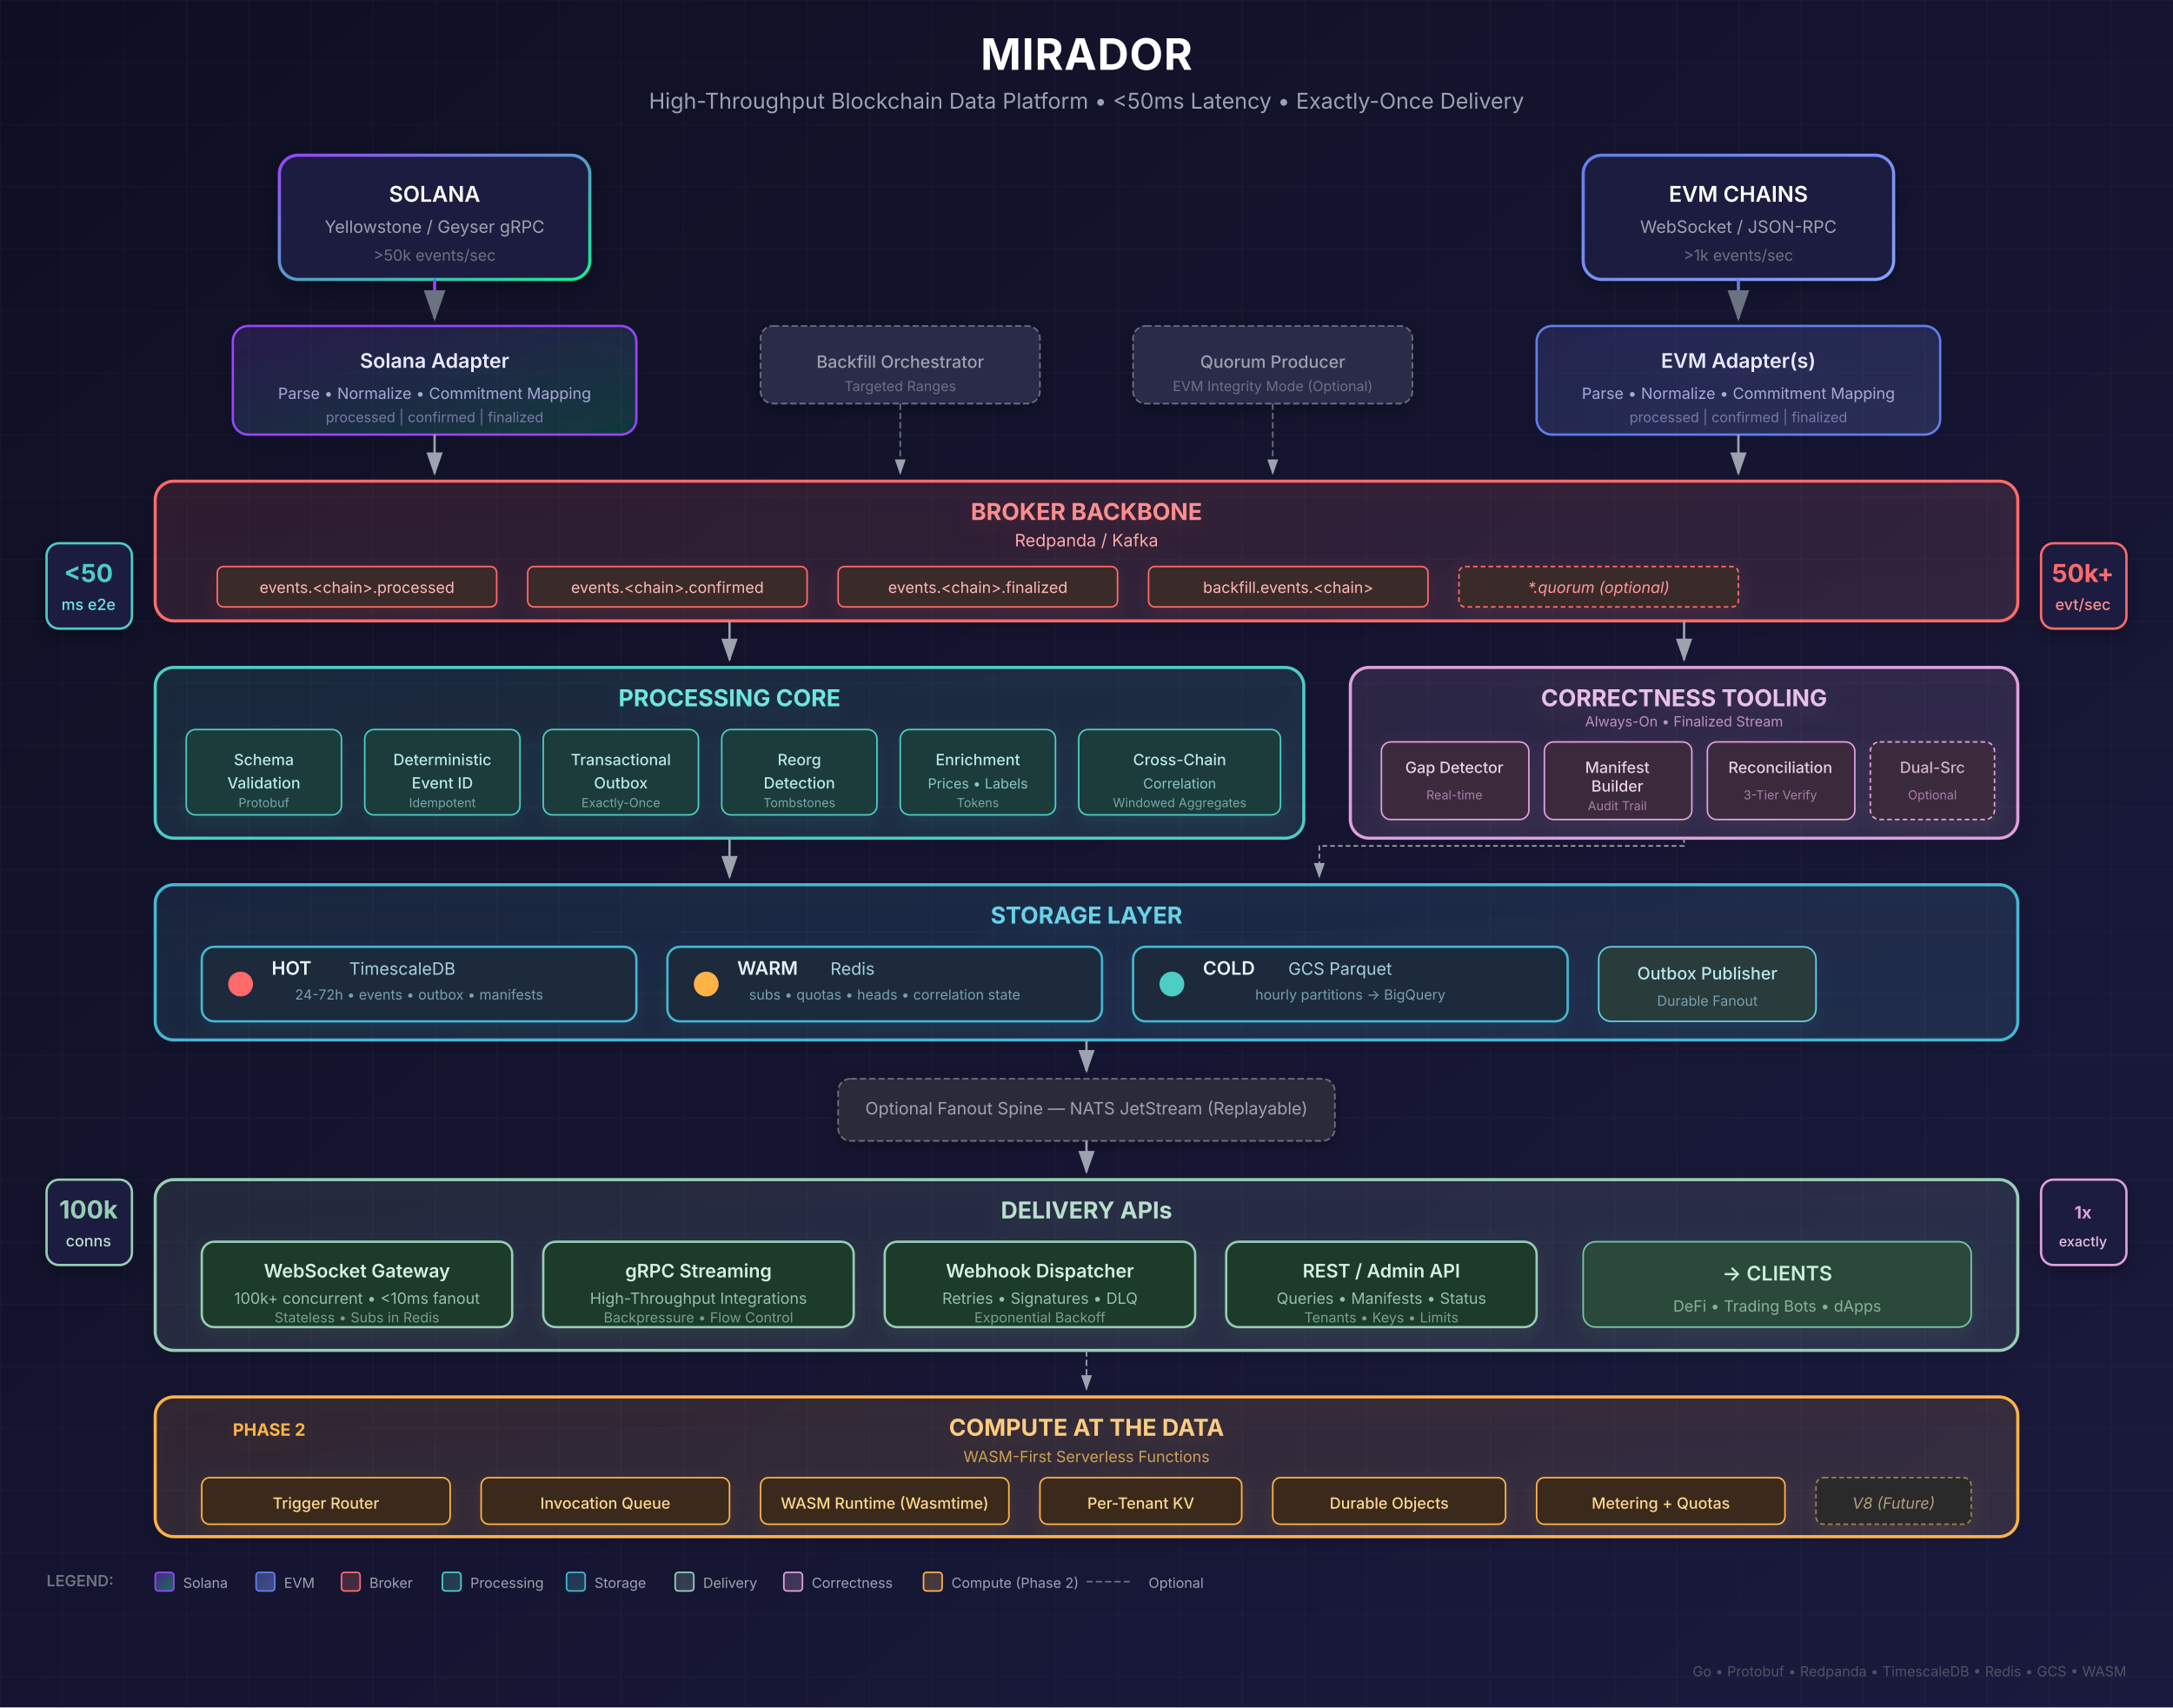
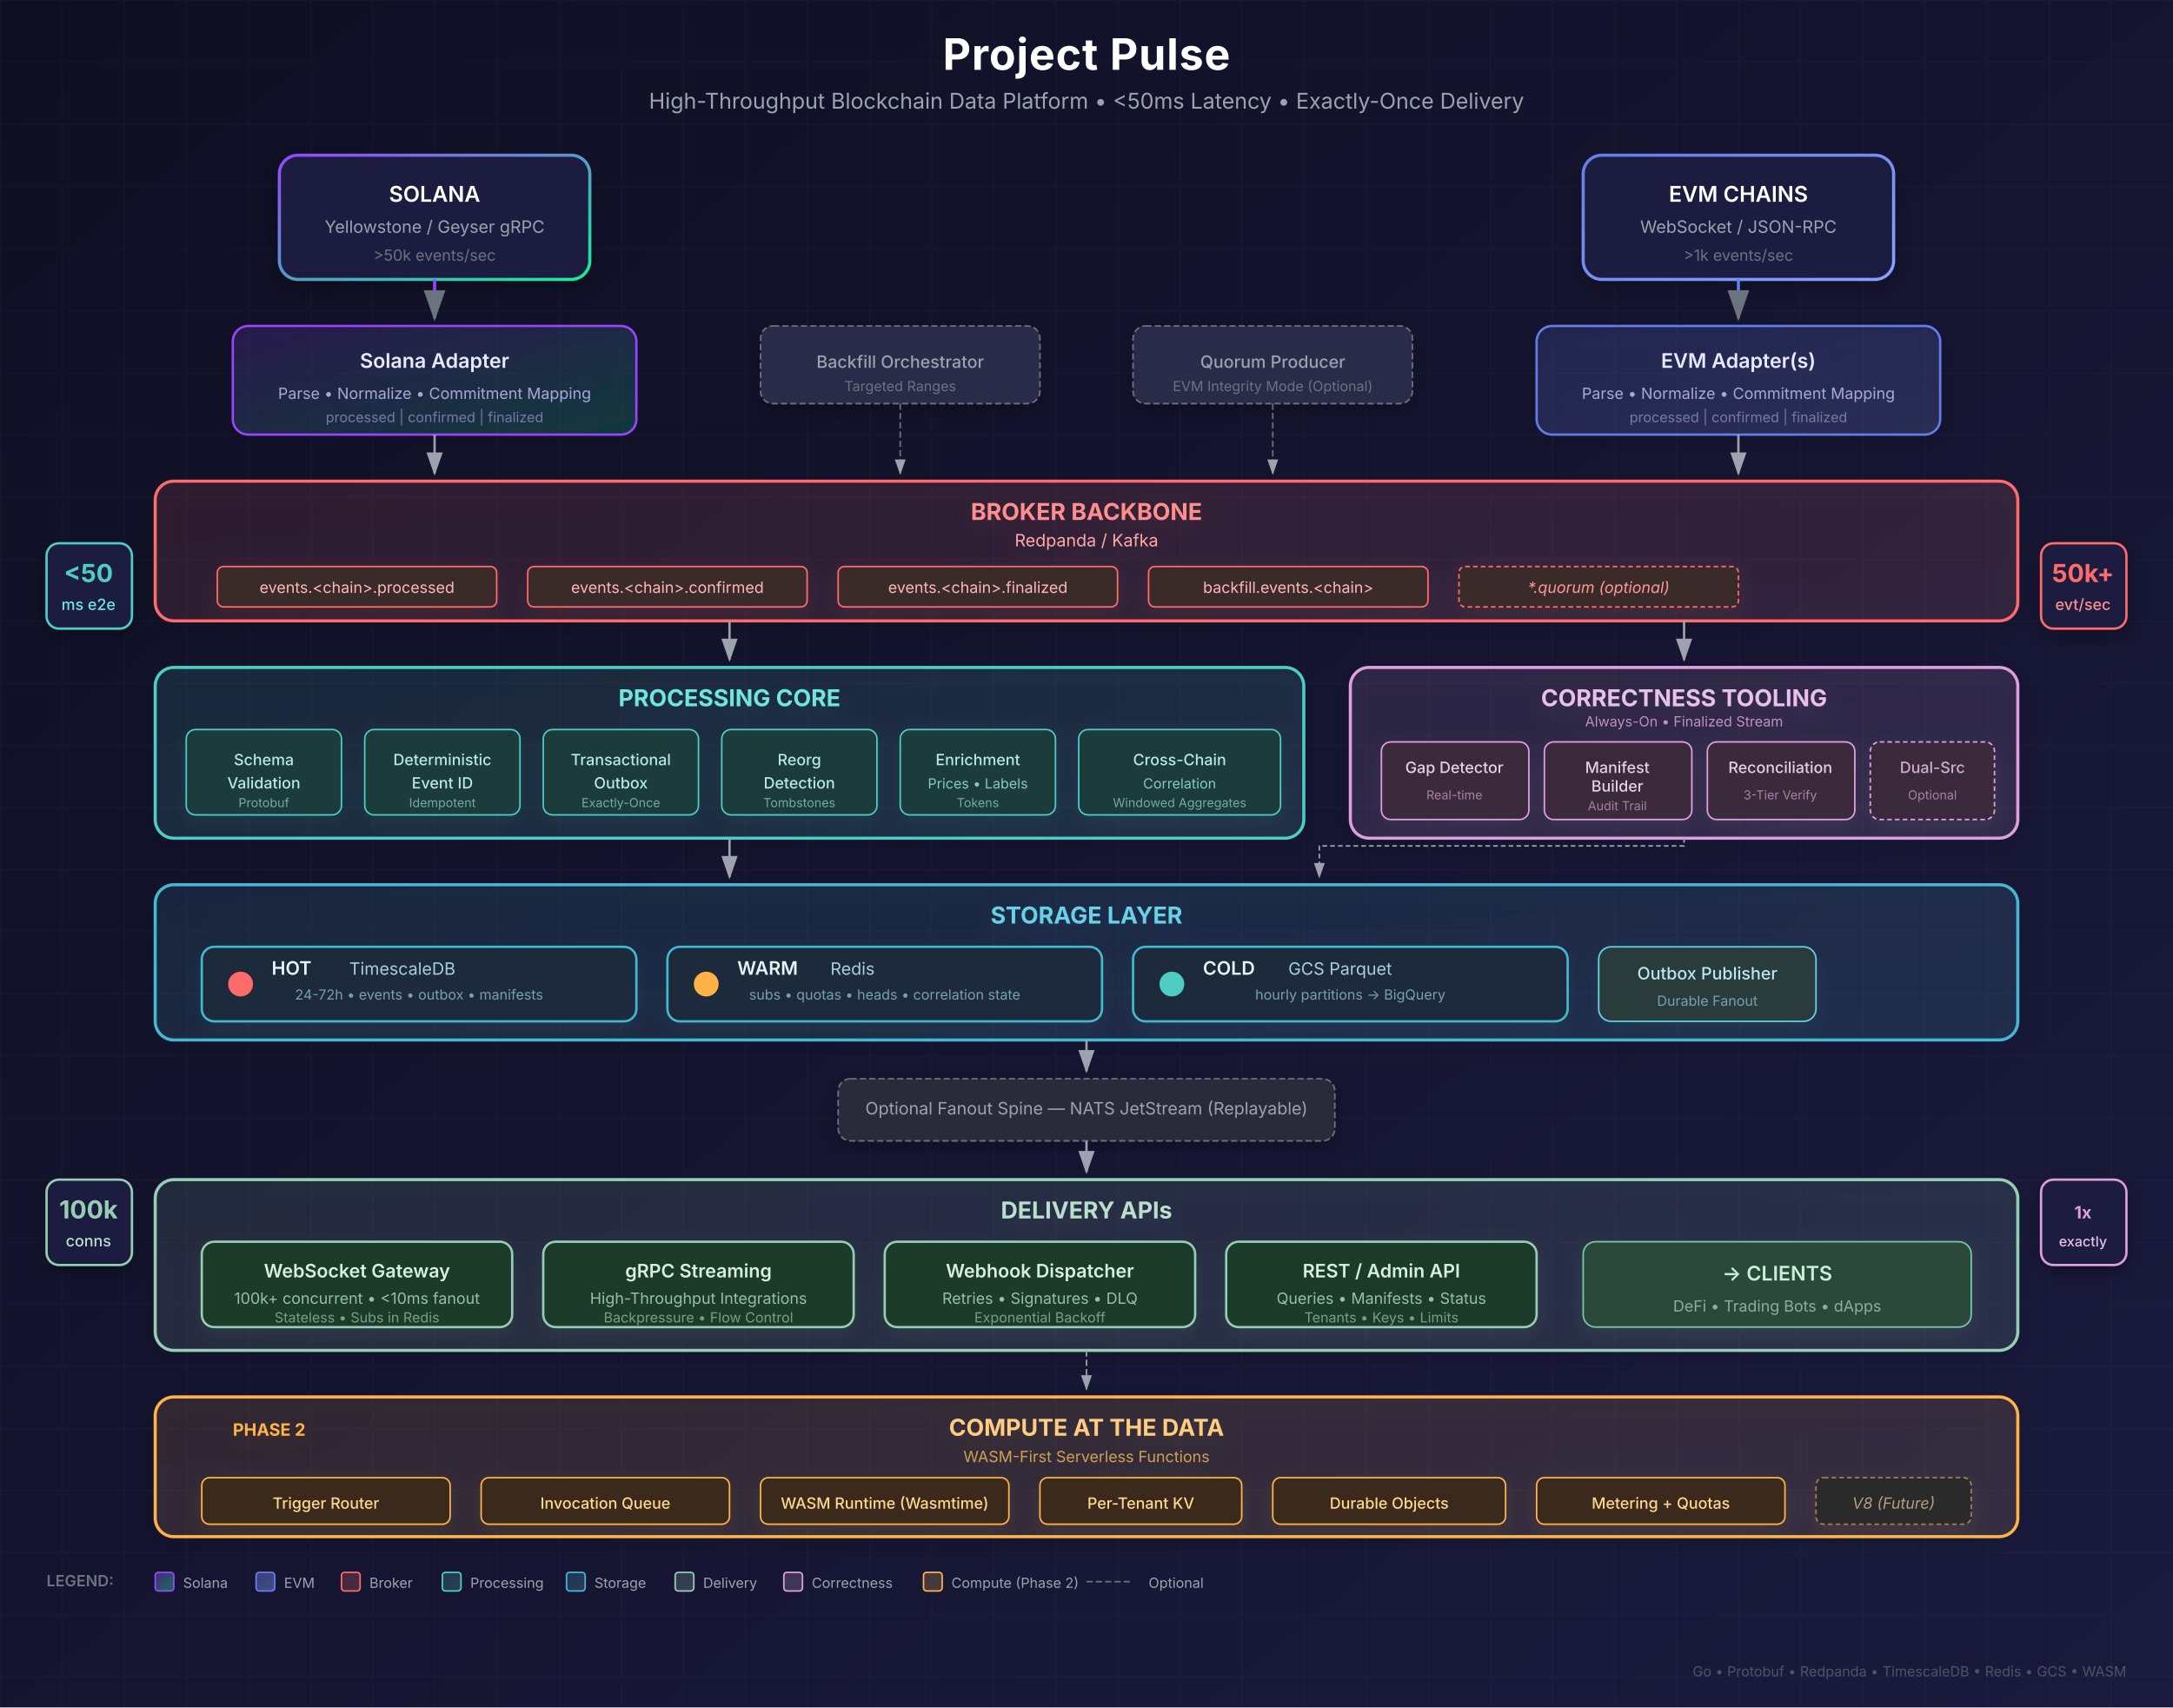
<svg xmlns="http://www.w3.org/2000/svg" viewBox="0 0 1400 1100" font-family="Inter, -apple-system, BlinkMacSystemFont, 'Segoe UI', Roboto, sans-serif">
  <defs>
    <linearGradient id="bgGradient" x1="0%" y1="0%" x2="100%" y2="100%">
      <stop offset="0%" style="stop-color:#0f0f23" />
      <stop offset="100%" style="stop-color:#1a1a3e" />
    </linearGradient>
    <linearGradient id="solanaGrad" x1="0%" y1="0%" x2="100%" y2="100%">
      <stop offset="0%" style="stop-color:#9945FF" />
      <stop offset="100%" style="stop-color:#14F195" />
    </linearGradient>
    <linearGradient id="evmGrad" x1="0%" y1="0%" x2="100%" y2="100%">
      <stop offset="0%" style="stop-color:#627EEA" />
      <stop offset="100%" style="stop-color:#8B9FFF" />
    </linearGradient>
    <linearGradient id="brokerGrad" x1="0%" y1="0%" x2="100%" y2="100%">
      <stop offset="0%" style="stop-color:#FF6B6B" />
      <stop offset="100%" style="stop-color:#FF8E8E" />
    </linearGradient>
    <linearGradient id="processingGrad" x1="0%" y1="0%" x2="100%" y2="100%">
      <stop offset="0%" style="stop-color:#4ECDC4" />
      <stop offset="100%" style="stop-color:#6EE7DE" />
    </linearGradient>
    <linearGradient id="storageGrad" x1="0%" y1="0%" x2="100%" y2="100%">
      <stop offset="0%" style="stop-color:#45B7D1" />
      <stop offset="100%" style="stop-color:#67D1E8" />
    </linearGradient>
    <linearGradient id="deliveryGrad" x1="0%" y1="0%" x2="100%" y2="100%">
      <stop offset="0%" style="stop-color:#96CEB4" />
      <stop offset="100%" style="stop-color:#B8E0CC" />
    </linearGradient>
    <linearGradient id="correctnessGrad" x1="0%" y1="0%" x2="100%" y2="100%">
      <stop offset="0%" style="stop-color:#DDA0DD" />
      <stop offset="100%" style="stop-color:#E8C0E8" />
    </linearGradient>
    <linearGradient id="computeGrad" x1="0%" y1="0%" x2="100%" y2="100%">
      <stop offset="0%" style="stop-color:#FFB347" />
      <stop offset="100%" style="stop-color:#FFCC80" />
    </linearGradient>
    <filter id="shadow" x="-20%" y="-20%" width="140%" height="140%">
      <feDropShadow dx="0" dy="4" stdDeviation="6" flood-color="#000" flood-opacity="0.3" />
    </filter>
    <filter id="glow" x="-50%" y="-50%" width="200%" height="200%">
      <feGaussianBlur stdDeviation="3" result="coloredBlur" />
      <feMerge>
        <feMergeNode in="coloredBlur" />
        <feMergeNode in="SourceGraphic" />
      </feMerge>
    </filter>
    <marker id="arrowhead" markerWidth="10" markerHeight="7" refX="9" refY="3.5" orient="auto">
      <polygon points="0 0, 10 3.5, 0 7" fill="#6B7280" />
    </marker>
    <marker id="arrowheadWhite" markerWidth="10" markerHeight="7" refX="9" refY="3.5" orient="auto">
      <polygon points="0 0, 10 3.5, 0 7" fill="#9CA3AF" />
    </marker>
  </defs>
  <rect width="1400" height="1100" fill="url(#bgGradient)" />
  <pattern id="grid" width="40" height="40" patternUnits="userSpaceOnUse">
    <path d="M 40 0 L 0 0 0 40" fill="none" stroke="#ffffff" stroke-opacity="0.03" stroke-width="1" />
  </pattern>
  <rect width="1400" height="1100" fill="url(#grid)" />
-   <text x="700" y="45" text-anchor="middle" fill="#ffffff" font-size="28" font-weight="700" letter-spacing="0.5">MIRADOR</text>
+   <text x="700" y="45" text-anchor="middle" fill="#ffffff" font-size="28" font-weight="700" letter-spacing="0.5">Project Pulse</text>
  <text x="700" y="70" text-anchor="middle" fill="#9CA3AF" font-size="14" font-weight="400">High-Throughput Blockchain Data Platform • &lt;50ms Latency • Exactly-Once Delivery</text>
  <g filter="url(#shadow)">
    <rect x="180" y="100" width="200" height="80" rx="12" fill="#1E1E3F" stroke="url(#solanaGrad)" stroke-width="2" />
    <text x="280" y="130" text-anchor="middle" fill="#ffffff" font-size="14" font-weight="600">SOLANA</text>
    <text x="280" y="150" text-anchor="middle" fill="#9CA3AF" font-size="11">Yellowstone / Geyser gRPC</text>
    <text x="280" y="168" text-anchor="middle" fill="#6B7280" font-size="10">&gt;50k events/sec</text>
  </g>
  <g filter="url(#shadow)">
    <rect x="1020" y="100" width="200" height="80" rx="12" fill="#1E1E3F" stroke="url(#evmGrad)" stroke-width="2" />
    <text x="1120" y="130" text-anchor="middle" fill="#ffffff" font-size="14" font-weight="600">EVM CHAINS</text>
    <text x="1120" y="150" text-anchor="middle" fill="#9CA3AF" font-size="11">WebSocket / JSON-RPC</text>
    <text x="1120" y="168" text-anchor="middle" fill="#6B7280" font-size="10">&gt;1k events/sec</text>
  </g>
  <g filter="url(#shadow)">
    <rect x="150" y="210" width="260" height="70" rx="10" fill="url(#solanaGrad)" fill-opacity="0.15" stroke="#9945FF" stroke-width="1.5" />
    <text x="280" y="237" text-anchor="middle" fill="#E8E8FF" font-size="13" font-weight="600">Solana Adapter</text>
    <text x="280" y="257" text-anchor="middle" fill="#A8A8D8" font-size="10">Parse • Normalize • Commitment Mapping</text>
    <text x="280" y="272" text-anchor="middle" fill="#7878A8" font-size="9">processed | confirmed | finalized</text>
  </g>
  <g filter="url(#shadow)">
    <rect x="990" y="210" width="260" height="70" rx="10" fill="url(#evmGrad)" fill-opacity="0.15" stroke="#627EEA" stroke-width="1.5" />
    <text x="1120" y="237" text-anchor="middle" fill="#E8E8FF" font-size="13" font-weight="600">EVM Adapter(s)</text>
    <text x="1120" y="257" text-anchor="middle" fill="#A8A8D8" font-size="10">Parse • Normalize • Commitment Mapping</text>
    <text x="1120" y="272" text-anchor="middle" fill="#7878A8" font-size="9">processed | confirmed | finalized</text>
  </g>
  <g filter="url(#shadow)">
    <rect x="490" y="210" width="180" height="50" rx="8" fill="#2A2A4A" stroke="#6B7280" stroke-width="1" stroke-dasharray="4,2" />
    <text x="580" y="237" text-anchor="middle" fill="#9CA3AF" font-size="11" font-weight="500">Backfill Orchestrator</text>
    <text x="580" y="252" text-anchor="middle" fill="#6B7280" font-size="9">Targeted Ranges</text>
  </g>
  <g filter="url(#shadow)">
    <rect x="730" y="210" width="180" height="50" rx="8" fill="#2A2A4A" stroke="#6B7280" stroke-width="1" stroke-dasharray="4,2" />
    <text x="820" y="237" text-anchor="middle" fill="#9CA3AF" font-size="11" font-weight="500">Quorum Producer</text>
    <text x="820" y="252" text-anchor="middle" fill="#6B7280" font-size="9">EVM Integrity Mode (Optional)</text>
  </g>
  <g filter="url(#shadow)">
    <rect x="100" y="310" width="1200" height="90" rx="12" fill="url(#brokerGrad)" fill-opacity="0.1" stroke="#FF6B6B" stroke-width="2" />
    <text x="700" y="335" text-anchor="middle" fill="#FF8E8E" font-size="15" font-weight="700">BROKER BACKBONE</text>
    <text x="700" y="352" text-anchor="middle" fill="#FFA8A8" font-size="11">Redpanda / Kafka</text>
    <g>
      <rect x="140" y="365" width="180" height="26" rx="4" fill="#3A2A2A" stroke="#FF6B6B" stroke-width="1" />
      <text x="230" y="382" text-anchor="middle" fill="#FFB8B8" font-size="10">events.&lt;chain&gt;.processed</text>
    </g>
    <g>
      <rect x="340" y="365" width="180" height="26" rx="4" fill="#3A2A2A" stroke="#FF6B6B" stroke-width="1" />
      <text x="430" y="382" text-anchor="middle" fill="#FFB8B8" font-size="10">events.&lt;chain&gt;.confirmed</text>
    </g>
    <g>
      <rect x="540" y="365" width="180" height="26" rx="4" fill="#3A2A2A" stroke="#FF6B6B" stroke-width="1" />
      <text x="630" y="382" text-anchor="middle" fill="#FFB8B8" font-size="10">events.&lt;chain&gt;.finalized</text>
    </g>
    <g>
      <rect x="740" y="365" width="180" height="26" rx="4" fill="#3A2A2A" stroke="#FF6B6B" stroke-width="1" />
      <text x="830" y="382" text-anchor="middle" fill="#FFB8B8" font-size="10">backfill.events.&lt;chain&gt;</text>
    </g>
    <g>
      <rect x="940" y="365" width="180" height="26" rx="4" fill="#3A2A2A" stroke="#FF6B6B" stroke-width="1" stroke-dasharray="3,2" />
      <text x="1030" y="382" text-anchor="middle" fill="#FF9898" font-size="10" font-style="italic">*.quorum (optional)</text>
    </g>
  </g>
  <g filter="url(#shadow)">
    <rect x="100" y="430" width="740" height="110" rx="12" fill="url(#processingGrad)" fill-opacity="0.1" stroke="#4ECDC4" stroke-width="2" />
    <text x="470" y="455" text-anchor="middle" fill="#6EE7DE" font-size="15" font-weight="700">PROCESSING CORE</text>
    <g>
      <rect x="120" y="470" width="100" height="55" rx="6" fill="#1A3A3A" stroke="#4ECDC4" stroke-width="1" />
      <text x="170" y="493" text-anchor="middle" fill="#B8E8E8" font-size="10" font-weight="500">Schema</text>
      <text x="170" y="508" text-anchor="middle" fill="#B8E8E8" font-size="10" font-weight="500">Validation</text>
      <text x="170" y="520" text-anchor="middle" fill="#78A8A8" font-size="8">Protobuf</text>
    </g>
    <g>
      <rect x="235" y="470" width="100" height="55" rx="6" fill="#1A3A3A" stroke="#4ECDC4" stroke-width="1" />
      <text x="285" y="493" text-anchor="middle" fill="#B8E8E8" font-size="10" font-weight="500">Deterministic</text>
      <text x="285" y="508" text-anchor="middle" fill="#B8E8E8" font-size="10" font-weight="500">Event ID</text>
      <text x="285" y="520" text-anchor="middle" fill="#78A8A8" font-size="8">Idempotent</text>
    </g>
    <g>
      <rect x="350" y="470" width="100" height="55" rx="6" fill="#1A3A3A" stroke="#4ECDC4" stroke-width="1" />
      <text x="400" y="493" text-anchor="middle" fill="#B8E8E8" font-size="10" font-weight="500">Transactional</text>
      <text x="400" y="508" text-anchor="middle" fill="#B8E8E8" font-size="10" font-weight="500">Outbox</text>
      <text x="400" y="520" text-anchor="middle" fill="#78A8A8" font-size="8">Exactly-Once</text>
    </g>
    <g>
      <rect x="465" y="470" width="100" height="55" rx="6" fill="#1A3A3A" stroke="#4ECDC4" stroke-width="1" />
      <text x="515" y="493" text-anchor="middle" fill="#B8E8E8" font-size="10" font-weight="500">Reorg</text>
      <text x="515" y="508" text-anchor="middle" fill="#B8E8E8" font-size="10" font-weight="500">Detection</text>
      <text x="515" y="520" text-anchor="middle" fill="#78A8A8" font-size="8">Tombstones</text>
    </g>
    <g>
      <rect x="580" y="470" width="100" height="55" rx="6" fill="#1A3A3A" stroke="#4ECDC4" stroke-width="1" />
      <text x="630" y="493" text-anchor="middle" fill="#B8E8E8" font-size="10" font-weight="500">Enrichment</text>
      <text x="630" y="508" text-anchor="middle" fill="#88C8C8" font-size="9">Prices • Labels</text>
      <text x="630" y="520" text-anchor="middle" fill="#78A8A8" font-size="8">Tokens</text>
    </g>
    <g>
      <rect x="695" y="470" width="130" height="55" rx="6" fill="#1A3A3A" stroke="#4ECDC4" stroke-width="1" />
      <text x="760" y="493" text-anchor="middle" fill="#B8E8E8" font-size="10" font-weight="500">Cross-Chain</text>
      <text x="760" y="508" text-anchor="middle" fill="#88C8C8" font-size="9">Correlation</text>
      <text x="760" y="520" text-anchor="middle" fill="#78A8A8" font-size="8">Windowed Aggregates</text>
    </g>
  </g>
  <g filter="url(#shadow)">
    <rect x="870" y="430" width="430" height="110" rx="12" fill="url(#correctnessGrad)" fill-opacity="0.1" stroke="#DDA0DD" stroke-width="2" />
    <text x="1085" y="455" text-anchor="middle" fill="#E8C0E8" font-size="15" font-weight="700">CORRECTNESS TOOLING</text>
    <text x="1085" y="468" text-anchor="middle" fill="#C090C0" font-size="9">Always-On • Finalized Stream</text>
    <g>
      <rect x="890" y="478" width="95" height="50" rx="6" fill="#3A2A3A" stroke="#DDA0DD" stroke-width="1" />
      <text x="937" y="498" text-anchor="middle" fill="#E8D0E8" font-size="10" font-weight="500">Gap Detector</text>
      <text x="937" y="515" text-anchor="middle" fill="#A880A8" font-size="8">Real-time</text>
    </g>
    <g>
      <rect x="995" y="478" width="95" height="50" rx="6" fill="#3A2A3A" stroke="#DDA0DD" stroke-width="1" />
      <text x="1042" y="498" text-anchor="middle" fill="#E8D0E8" font-size="10" font-weight="500">Manifest</text>
      <text x="1042" y="510" text-anchor="middle" fill="#E8D0E8" font-size="10" font-weight="500">Builder</text>
      <text x="1042" y="522" text-anchor="middle" fill="#A880A8" font-size="8">Audit Trail</text>
    </g>
    <g>
      <rect x="1100" y="478" width="95" height="50" rx="6" fill="#3A2A3A" stroke="#DDA0DD" stroke-width="1" />
      <text x="1147" y="498" text-anchor="middle" fill="#E8D0E8" font-size="10" font-weight="500">Reconciliation</text>
      <text x="1147" y="515" text-anchor="middle" fill="#A880A8" font-size="8">3-Tier Verify</text>
    </g>
    <g>
      <rect x="1205" y="478" width="80" height="50" rx="6" fill="#3A2A3A" stroke="#DDA0DD" stroke-width="1" stroke-dasharray="3,2" />
      <text x="1245" y="498" text-anchor="middle" fill="#D0B0D0" font-size="10" font-weight="500">Dual-Src</text>
      <text x="1245" y="515" text-anchor="middle" fill="#A880A8" font-size="8">Optional</text>
    </g>
  </g>
  <g filter="url(#shadow)">
    <rect x="100" y="570" width="1200" height="100" rx="12" fill="url(#storageGrad)" fill-opacity="0.1" stroke="#45B7D1" stroke-width="2" />
    <text x="700" y="595" text-anchor="middle" fill="#67D1E8" font-size="15" font-weight="700">STORAGE LAYER</text>
    <g>
      <rect x="130" y="610" width="280" height="48" rx="8" fill="#1A2A3A" stroke="#45B7D1" stroke-width="1.5" />
      <circle cx="155" cy="634" r="8" fill="#FF6B6B" />
      <text x="175" y="628" fill="#E8F4F8" font-size="12" font-weight="600">HOT</text>
      <text x="225" y="628" fill="#A8D0E0" font-size="11">TimescaleDB</text>
      <text x="270" y="644" text-anchor="middle" fill="#78A0B0" font-size="9">24-72h • events • outbox • manifests</text>
    </g>
    <g>
      <rect x="430" y="610" width="280" height="48" rx="8" fill="#1A2A3A" stroke="#45B7D1" stroke-width="1.5" />
      <circle cx="455" cy="634" r="8" fill="#FFB347" />
      <text x="475" y="628" fill="#E8F4F8" font-size="12" font-weight="600">WARM</text>
      <text x="535" y="628" fill="#A8D0E0" font-size="11">Redis</text>
      <text x="570" y="644" text-anchor="middle" fill="#78A0B0" font-size="9">subs • quotas • heads • correlation state</text>
    </g>
    <g>
      <rect x="730" y="610" width="280" height="48" rx="8" fill="#1A2A3A" stroke="#45B7D1" stroke-width="1.5" />
      <circle cx="755" cy="634" r="8" fill="#4ECDC4" />
      <text x="775" y="628" fill="#E8F4F8" font-size="12" font-weight="600">COLD</text>
      <text x="830" y="628" fill="#A8D0E0" font-size="11">GCS Parquet</text>
      <text x="870" y="644" text-anchor="middle" fill="#78A0B0" font-size="9">hourly partitions → BigQuery</text>
    </g>
    <g>
      <rect x="1030" y="610" width="140" height="48" rx="8" fill="#2A3A3A" stroke="#67D1E8" stroke-width="1" />
      <text x="1100" y="631" text-anchor="middle" fill="#B8E8F0" font-size="11" font-weight="500">Outbox Publisher</text>
      <text x="1100" y="648" text-anchor="middle" fill="#78A0B0" font-size="9">Durable Fanout</text>
    </g>
  </g>
  <g filter="url(#shadow)">
    <rect x="540" y="695" width="320" height="40" rx="8" fill="#2A2A3A" stroke="#6B7280" stroke-width="1" stroke-dasharray="4,2" />
    <text x="700" y="718" text-anchor="middle" fill="#9CA3AF" font-size="11">Optional Fanout Spine — NATS JetStream (Replayable)</text>
  </g>
  <g filter="url(#shadow)">
    <rect x="100" y="760" width="1200" height="110" rx="12" fill="url(#deliveryGrad)" fill-opacity="0.1" stroke="#96CEB4" stroke-width="2" />
    <text x="700" y="785" text-anchor="middle" fill="#B8E0CC" font-size="15" font-weight="700">DELIVERY APIs</text>
    <g>
      <rect x="130" y="800" width="200" height="55" rx="8" fill="#1A3A2A" stroke="#96CEB4" stroke-width="1.5" />
      <text x="230" y="823" text-anchor="middle" fill="#D8F0E0" font-size="12" font-weight="600">WebSocket Gateway</text>
      <text x="230" y="840" text-anchor="middle" fill="#98C0A8" font-size="10">100k+ concurrent • &lt;10ms fanout</text>
      <text x="230" y="852" text-anchor="middle" fill="#78A088" font-size="9">Stateless • Subs in Redis</text>
    </g>
    <g>
      <rect x="350" y="800" width="200" height="55" rx="8" fill="#1A3A2A" stroke="#96CEB4" stroke-width="1.5" />
      <text x="450" y="823" text-anchor="middle" fill="#D8F0E0" font-size="12" font-weight="600">gRPC Streaming</text>
      <text x="450" y="840" text-anchor="middle" fill="#98C0A8" font-size="10">High-Throughput Integrations</text>
      <text x="450" y="852" text-anchor="middle" fill="#78A088" font-size="9">Backpressure • Flow Control</text>
    </g>
    <g>
      <rect x="570" y="800" width="200" height="55" rx="8" fill="#1A3A2A" stroke="#96CEB4" stroke-width="1.5" />
      <text x="670" y="823" text-anchor="middle" fill="#D8F0E0" font-size="12" font-weight="600">Webhook Dispatcher</text>
      <text x="670" y="840" text-anchor="middle" fill="#98C0A8" font-size="10">Retries • Signatures • DLQ</text>
      <text x="670" y="852" text-anchor="middle" fill="#78A088" font-size="9">Exponential Backoff</text>
    </g>
    <g>
      <rect x="790" y="800" width="200" height="55" rx="8" fill="#1A3A2A" stroke="#96CEB4" stroke-width="1.5" />
      <text x="890" y="823" text-anchor="middle" fill="#D8F0E0" font-size="12" font-weight="600">REST / Admin API</text>
      <text x="890" y="840" text-anchor="middle" fill="#98C0A8" font-size="10">Queries • Manifests • Status</text>
      <text x="890" y="852" text-anchor="middle" fill="#78A088" font-size="9">Tenants • Keys • Limits</text>
    </g>
    <g>
      <rect x="1020" y="800" width="250" height="55" rx="8" fill="#2A4A3A" stroke="#78C8A8" stroke-width="1" />
      <text x="1145" y="825" text-anchor="middle" fill="#C8F0D8" font-size="13" font-weight="600">→ CLIENTS</text>
      <text x="1145" y="845" text-anchor="middle" fill="#88B098" font-size="10">DeFi • Trading Bots • dApps</text>
    </g>
  </g>
  <g filter="url(#shadow)">
    <rect x="100" y="900" width="1200" height="90" rx="12" fill="url(#computeGrad)" fill-opacity="0.1" stroke="#FFB347" stroke-width="2" />
    <text x="150" y="925" fill="#FFB347" font-size="11" font-weight="700">PHASE 2</text>
    <text x="700" y="925" text-anchor="middle" fill="#FFCC80" font-size="15" font-weight="700">COMPUTE AT THE DATA</text>
    <text x="700" y="942" text-anchor="middle" fill="#D0A050" font-size="10">WASM-First Serverless Functions</text>
    <g>
      <rect x="130" y="952" width="160" height="30" rx="5" fill="#3A2A1A" stroke="#FFB347" stroke-width="1" />
      <text x="210" y="972" text-anchor="middle" fill="#FFD890" font-size="10" font-weight="500">Trigger Router</text>
    </g>
    <g>
      <rect x="310" y="952" width="160" height="30" rx="5" fill="#3A2A1A" stroke="#FFB347" stroke-width="1" />
      <text x="390" y="972" text-anchor="middle" fill="#FFD890" font-size="10" font-weight="500">Invocation Queue</text>
    </g>
    <g>
      <rect x="490" y="952" width="160" height="30" rx="5" fill="#3A2A1A" stroke="#FFB347" stroke-width="1" />
      <text x="570" y="972" text-anchor="middle" fill="#FFD890" font-size="10" font-weight="500">WASM Runtime (Wasmtime)</text>
    </g>
    <g>
      <rect x="670" y="952" width="130" height="30" rx="5" fill="#3A2A1A" stroke="#FFB347" stroke-width="1" />
      <text x="735" y="972" text-anchor="middle" fill="#FFD890" font-size="10" font-weight="500">Per-Tenant KV</text>
    </g>
    <g>
      <rect x="820" y="952" width="150" height="30" rx="5" fill="#3A2A1A" stroke="#FFB347" stroke-width="1" />
      <text x="895" y="972" text-anchor="middle" fill="#FFD890" font-size="10" font-weight="500">Durable Objects</text>
    </g>
    <g>
      <rect x="990" y="952" width="160" height="30" rx="5" fill="#3A2A1A" stroke="#FFB347" stroke-width="1" />
      <text x="1070" y="972" text-anchor="middle" fill="#FFD890" font-size="10" font-weight="500">Metering + Quotas</text>
    </g>
    <g>
      <rect x="1170" y="952" width="100" height="30" rx="5" fill="#2A2A2A" stroke="#A08050" stroke-width="1" stroke-dasharray="3,2" />
      <text x="1220" y="972" text-anchor="middle" fill="#B0A080" font-size="10" font-style="italic">V8 (Future)</text>
    </g>
  </g>
  <path d="M 280 180 L 280 205" stroke="#9945FF" stroke-width="2" marker-end="url(#arrowhead)" fill="none" />
  <path d="M 1120 180 L 1120 205" stroke="#627EEA" stroke-width="2" marker-end="url(#arrowhead)" fill="none" />
  <path d="M 280 280 L 280 305" stroke="#9CA3AF" stroke-width="1.5" marker-end="url(#arrowheadWhite)" fill="none" />
  <path d="M 1120 280 L 1120 305" stroke="#9CA3AF" stroke-width="1.5" marker-end="url(#arrowheadWhite)" fill="none" />
  <path d="M 580 260 L 580 305" stroke="#6B7280" stroke-width="1" marker-end="url(#arrowheadWhite)" fill="none" stroke-dasharray="4,2" />
  <path d="M 820 260 L 820 305" stroke="#6B7280" stroke-width="1" marker-end="url(#arrowheadWhite)" fill="none" stroke-dasharray="4,2" />
  <path d="M 470 400 L 470 425" stroke="#9CA3AF" stroke-width="1.5" marker-end="url(#arrowheadWhite)" fill="none" />
  <path d="M 1085 400 L 1085 425" stroke="#9CA3AF" stroke-width="1.5" marker-end="url(#arrowheadWhite)" fill="none" />
  <path d="M 470 540 L 470 565" stroke="#9CA3AF" stroke-width="1.5" marker-end="url(#arrowheadWhite)" fill="none" />
  <path d="M 1085 540 L 1085 545 L 850 545 L 850 565" stroke="#9CA3AF" stroke-width="1" marker-end="url(#arrowheadWhite)" fill="none" stroke-dasharray="3,2" />
  <path d="M 700 670 L 700 690" stroke="#9CA3AF" stroke-width="1.5" marker-end="url(#arrowheadWhite)" fill="none" />
  <path d="M 700 735 L 700 755" stroke="#9CA3AF" stroke-width="1.5" marker-end="url(#arrowheadWhite)" fill="none" />
  <path d="M 700 870 L 700 895" stroke="#9CA3AF" stroke-width="1" marker-end="url(#arrowheadWhite)" fill="none" stroke-dasharray="4,2" />
  <g filter="url(#shadow)">
    <rect x="30" y="350" width="55" height="55" rx="8" fill="#1E1E3F" stroke="#4ECDC4" stroke-width="1.5" />
    <text x="57" y="375" text-anchor="middle" fill="#4ECDC4" font-size="16" font-weight="700">&lt;50</text>
    <text x="57" y="393" text-anchor="middle" fill="#6EE7DE" font-size="10" font-weight="500">ms e2e</text>
  </g>
  <g filter="url(#shadow)">
    <rect x="1315" y="350" width="55" height="55" rx="8" fill="#1E1E3F" stroke="#FF6B6B" stroke-width="1.5" />
    <text x="1342" y="375" text-anchor="middle" fill="#FF6B6B" font-size="16" font-weight="700">50k+</text>
    <text x="1342" y="393" text-anchor="middle" fill="#FF8E8E" font-size="10" font-weight="500">evt/sec</text>
  </g>
  <g filter="url(#shadow)">
    <rect x="30" y="760" width="55" height="55" rx="8" fill="#1E1E3F" stroke="#96CEB4" stroke-width="1.5" />
    <text x="57" y="785" text-anchor="middle" fill="#96CEB4" font-size="16" font-weight="700">100k</text>
    <text x="57" y="803" text-anchor="middle" fill="#B8E0CC" font-size="10" font-weight="500">conns</text>
  </g>
  <g filter="url(#shadow)">
    <rect x="1315" y="760" width="55" height="55" rx="8" fill="#1E1E3F" stroke="#DDA0DD" stroke-width="1.5" />
    <text x="1342" y="785" text-anchor="middle" fill="#DDA0DD" font-size="11" font-weight="700">1x</text>
    <text x="1342" y="803" text-anchor="middle" fill="#E8C0E8" font-size="9" font-weight="500">exactly</text>
  </g>
  <g transform="translate(30, 1010)">
    <text x="0" y="12" fill="#6B7280" font-size="10" font-weight="600">LEGEND:</text>
    <rect x="70" y="3" width="12" height="12" rx="2" fill="url(#solanaGrad)" fill-opacity="0.4" stroke="#9945FF" stroke-width="1" />
    <text x="88" y="13" fill="#9CA3AF" font-size="9">Solana</text>
    <rect x="135" y="3" width="12" height="12" rx="2" fill="url(#evmGrad)" fill-opacity="0.4" stroke="#627EEA" stroke-width="1" />
    <text x="153" y="13" fill="#9CA3AF" font-size="9">EVM</text>
    <rect x="190" y="3" width="12" height="12" rx="2" fill="url(#brokerGrad)" fill-opacity="0.2" stroke="#FF6B6B" stroke-width="1" />
    <text x="208" y="13" fill="#9CA3AF" font-size="9">Broker</text>
    <rect x="255" y="3" width="12" height="12" rx="2" fill="url(#processingGrad)" fill-opacity="0.2" stroke="#4ECDC4" stroke-width="1" />
    <text x="273" y="13" fill="#9CA3AF" font-size="9">Processing</text>
    <rect x="335" y="3" width="12" height="12" rx="2" fill="url(#storageGrad)" fill-opacity="0.2" stroke="#45B7D1" stroke-width="1" />
    <text x="353" y="13" fill="#9CA3AF" font-size="9">Storage</text>
    <rect x="405" y="3" width="12" height="12" rx="2" fill="url(#deliveryGrad)" fill-opacity="0.2" stroke="#96CEB4" stroke-width="1" />
    <text x="423" y="13" fill="#9CA3AF" font-size="9">Delivery</text>
    <rect x="475" y="3" width="12" height="12" rx="2" fill="url(#correctnessGrad)" fill-opacity="0.2" stroke="#DDA0DD" stroke-width="1" />
    <text x="493" y="13" fill="#9CA3AF" font-size="9">Correctness</text>
    <rect x="565" y="3" width="12" height="12" rx="2" fill="url(#computeGrad)" fill-opacity="0.2" stroke="#FFB347" stroke-width="1" />
    <text x="583" y="13" fill="#9CA3AF" font-size="9">Compute (Phase 2)</text>
    <line x1="670" y1="9" x2="700" y2="9" stroke="#6B7280" stroke-width="1" stroke-dasharray="4,2" />
    <text x="710" y="13" fill="#9CA3AF" font-size="9">Optional</text>
  </g>
  <text x="1370" y="1080" text-anchor="end" fill="#4B5563" font-size="9">Go • Protobuf • Redpanda • TimescaleDB • Redis • GCS • WASM</text>
</svg>
